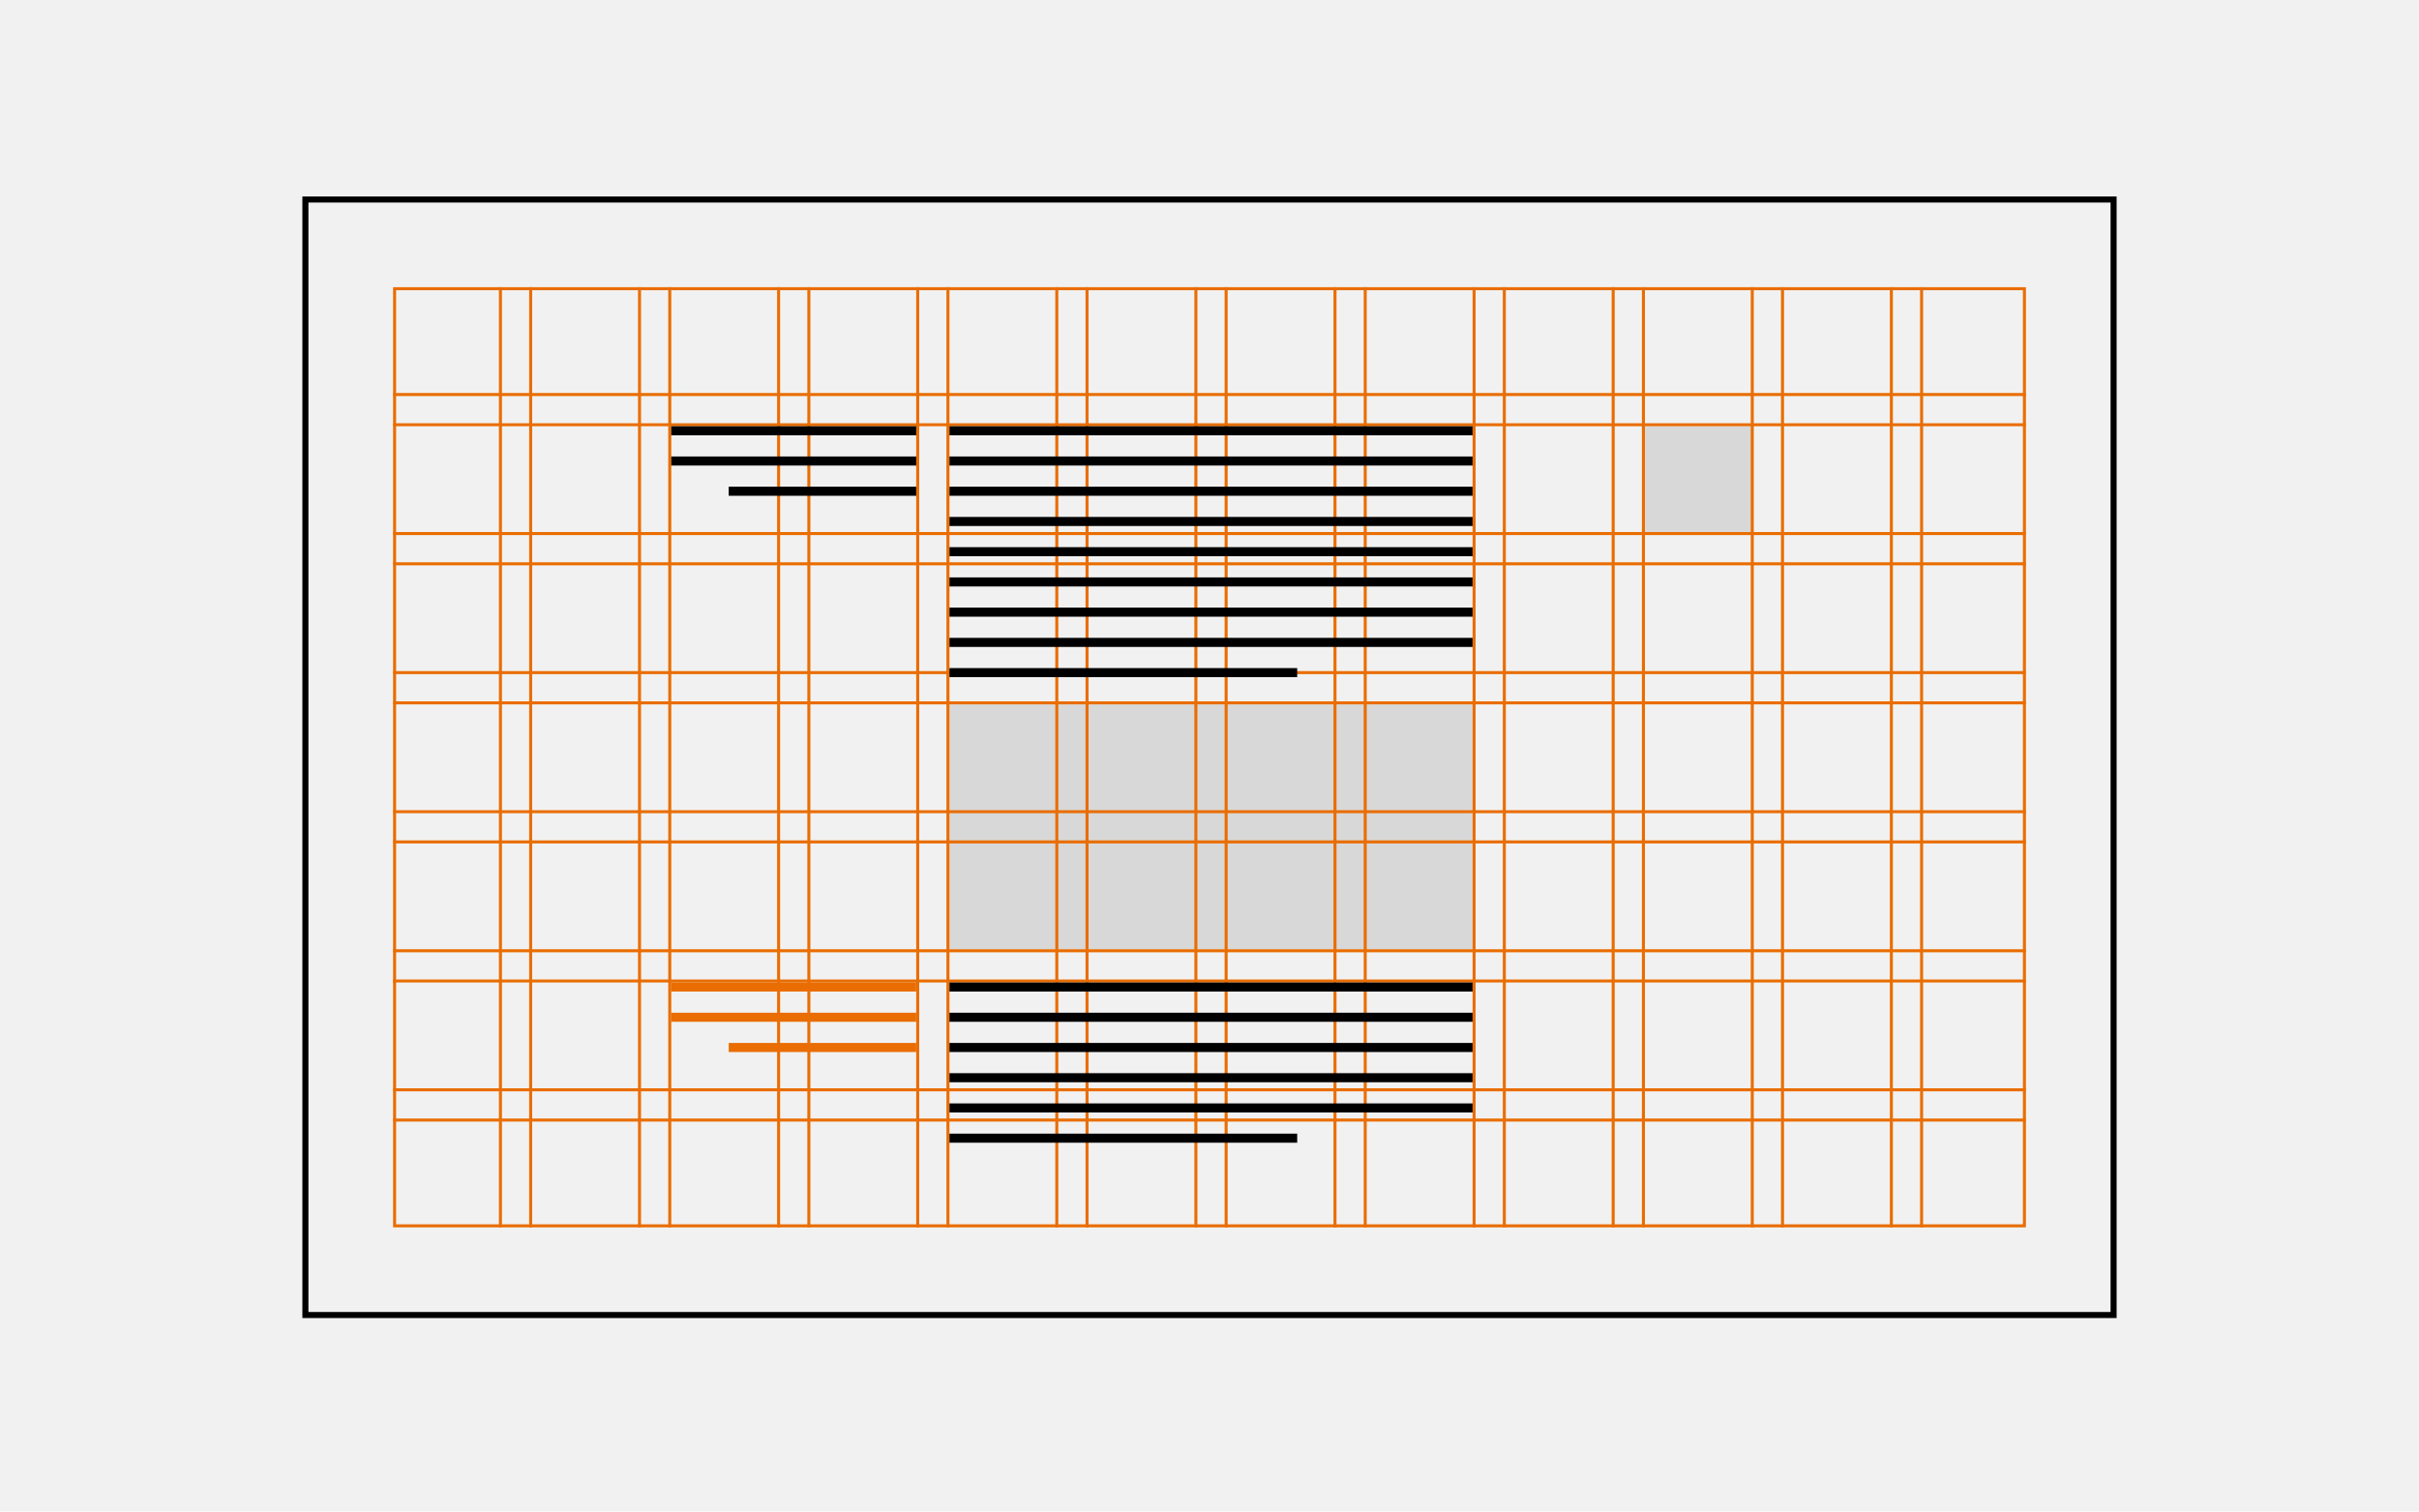
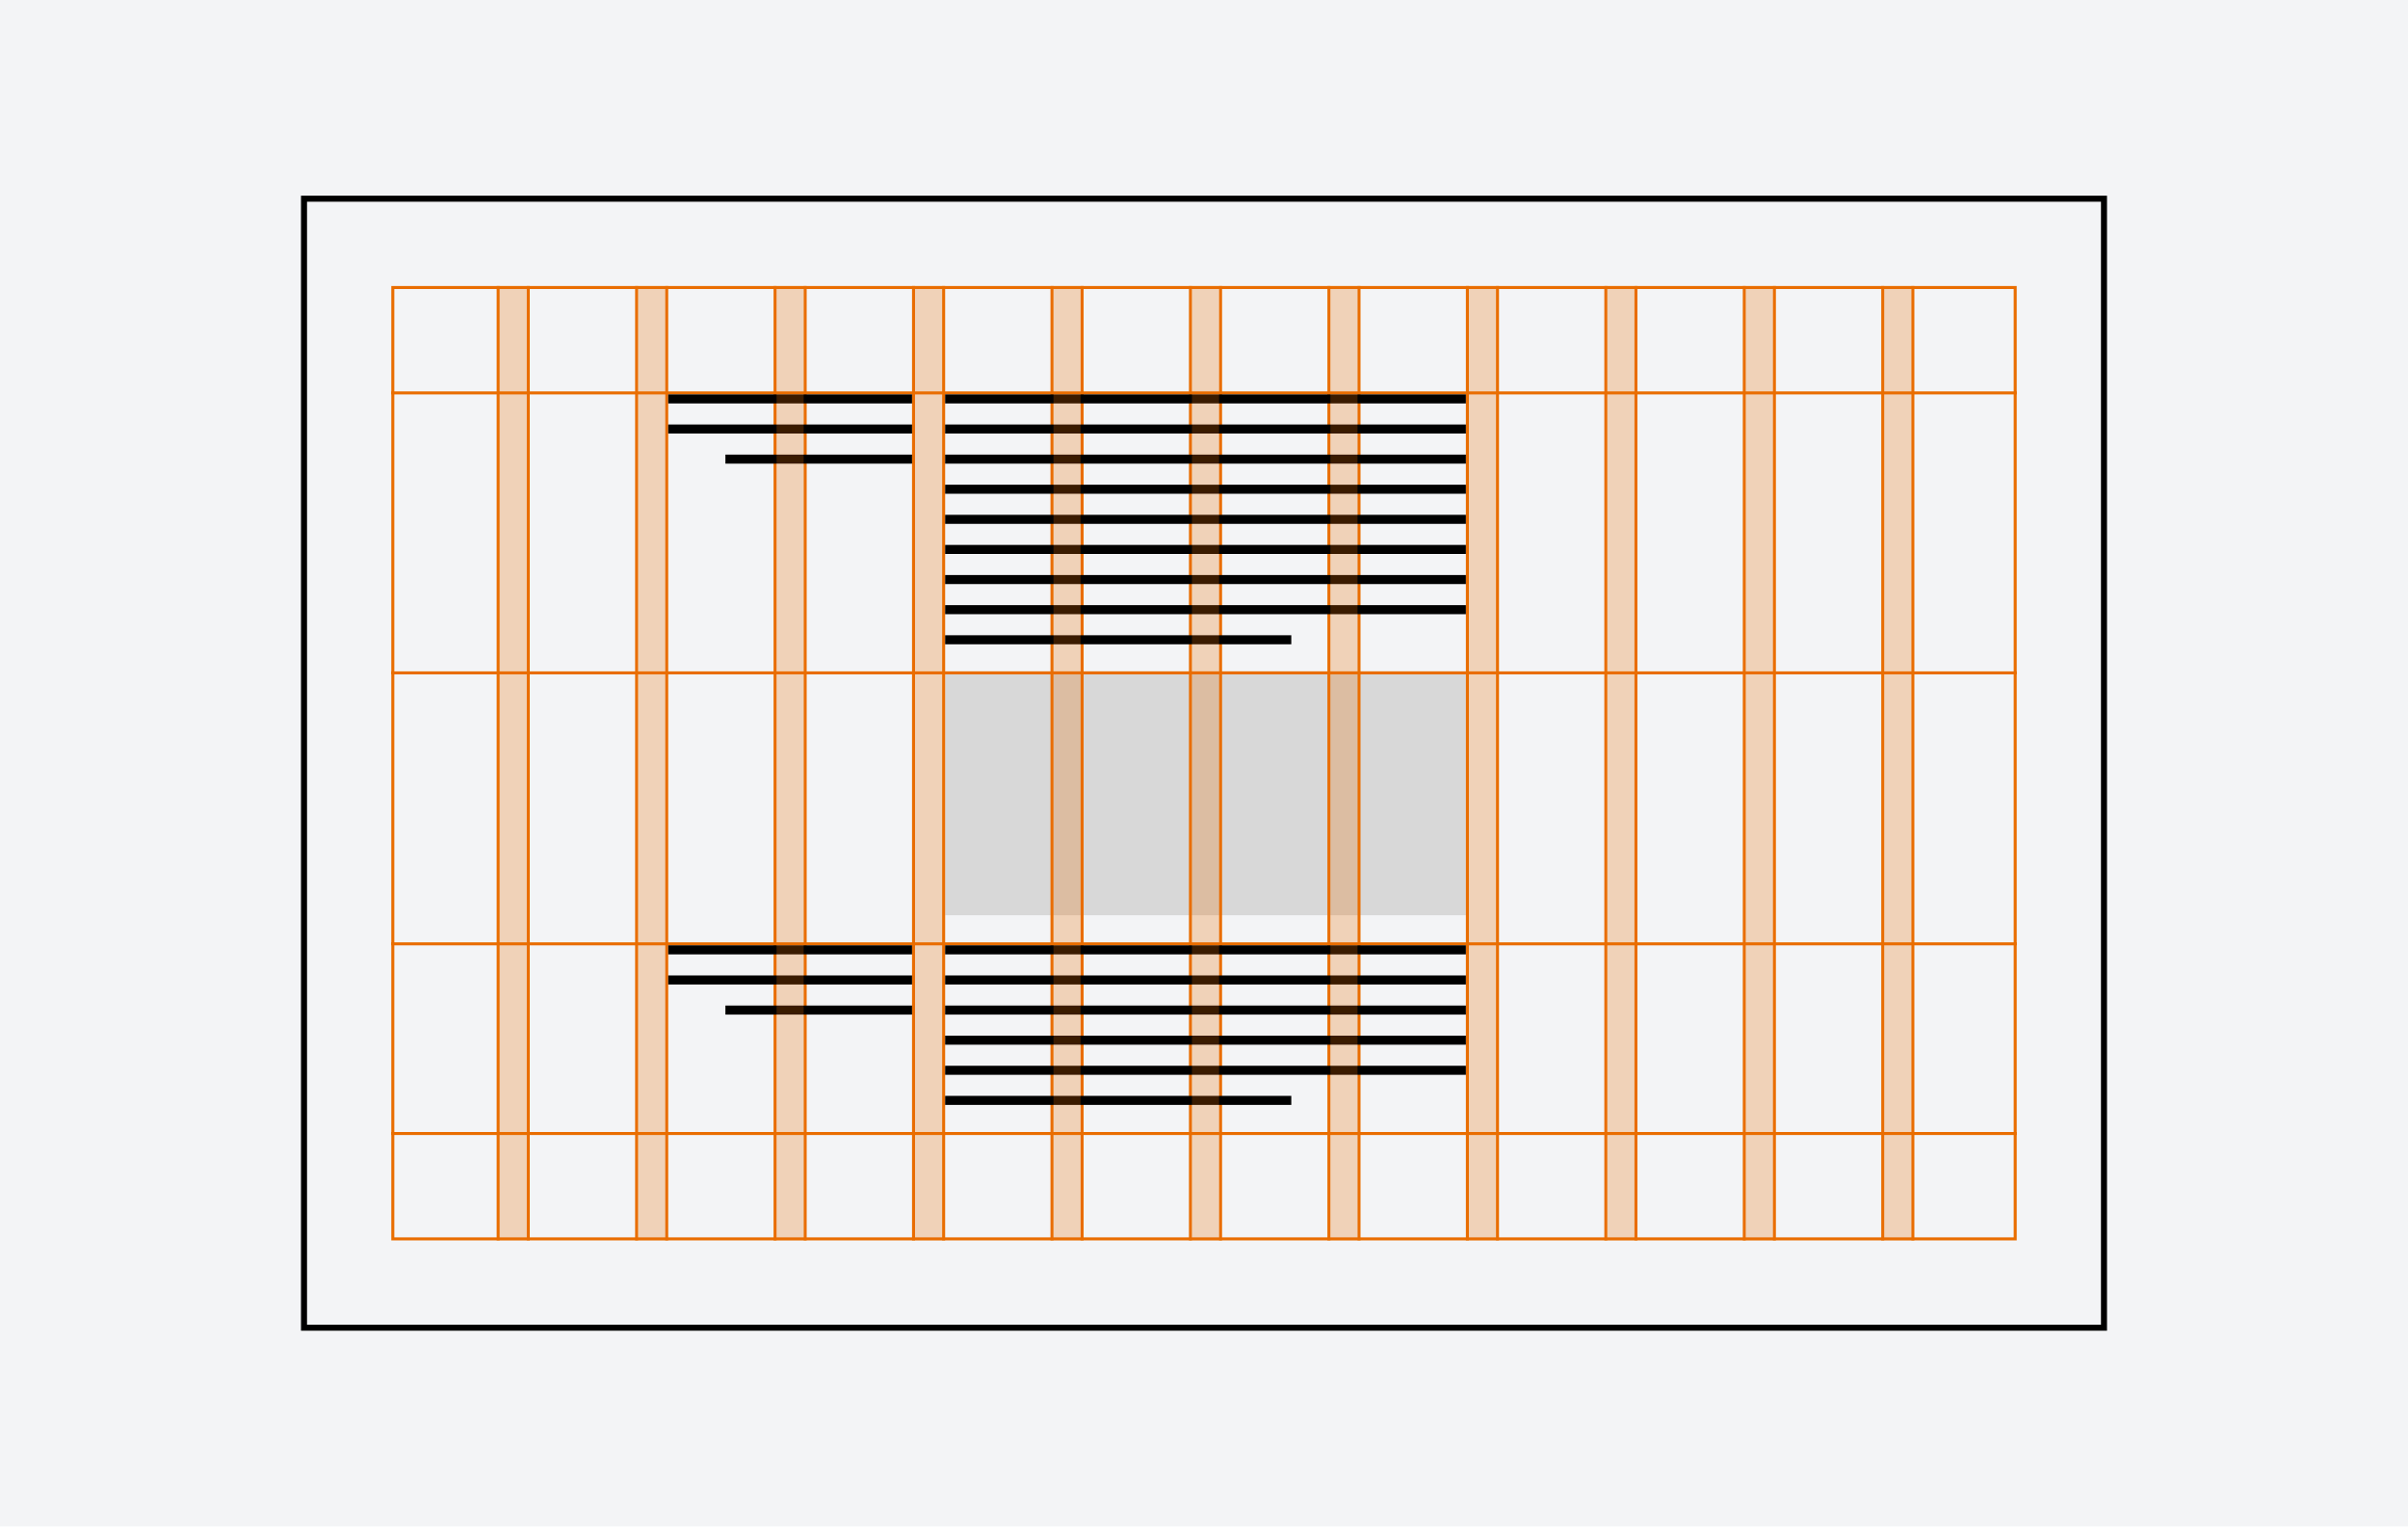
- <svg xmlns="http://www.w3.org/2000/svg" height="500" viewBox="0 0 800 500" width="800">
-   <g fill="none" fill-rule="evenodd">
-     <path d="m0 0h800v500h-800z" fill="#f1f1f1" />
-     <path d="m314 233h173v81h-173z" fill="#d8d8d8" />
-     <path d="m543.333 141h36v35h-36z" fill="#d8d8d8" />
-     <g stroke="#e96d00" transform="translate(130 95)">
-       <path d="m.5.5h539v310h-539z" />
-       <path d="m270-269.5v540" transform="matrix(0 -1 1 0 269.5 305.5)" />
-       <path d="m270-259.5v540" transform="matrix(0 -1 1 0 259.5 315.5)" />
-       <path d="m270-269.5v540" transform="matrix(0 -1 1 0 269.5 351.5)" />
-       <path d="m270-259.5v540" transform="matrix(0 -1 1 0 259.5 361.5)" />
-       <path d="m270-269.5v540" transform="matrix(0 -1 1 0 269.5 397.5)" />
-       <path d="m270-259.5v540" transform="matrix(0 -1 1 0 259.5 407.5)" />
-       <path d="m270-269.5v540" transform="matrix(0 -1 1 0 269.5 443.5)" />
-       <path d="m270-259.5v540" transform="matrix(0 -1 1 0 259.5 453.5)" />
-       <path d="m270-269.5v540" transform="matrix(0 -1 1 0 269.5 489.5)" />
-       <path d="m270-259.5v540" transform="matrix(0 -1 1 0 259.5 499.5)" />
-       <path d="m270-269.5v540" transform="matrix(0 -1 1 0 269.5 535.5)" />
-       <path d="m270-259.5v540" transform="matrix(0 -1 1 0 259.5 545.5)" />
-       <path d="m155.5-155v311" transform="matrix(-1 0 0 -1 191 156)" />
-       <path d="m155.5-145v311" transform="matrix(-1 0 0 -1 201 166)" />
-       <path d="m155.5-155v311" transform="matrix(-1 0 0 -1 237 156)" />
-       <path d="m155.5-145v311" transform="matrix(-1 0 0 -1 247 166)" />
-       <path d="m155.5-155v311" transform="matrix(-1 0 0 -1 283 156)" />
-       <path d="m155.5-145v311" transform="matrix(-1 0 0 -1 293 166)" />
-       <path d="m155.5-155v311" transform="matrix(-1 0 0 -1 329 156)" />
-       <path d="m155.5-145v311" transform="matrix(-1 0 0 -1 339 166)" />
-       <path d="m155.5-155v311" transform="matrix(-1 0 0 -1 375 156)" />
-       <path d="m155.5-145v311" transform="matrix(-1 0 0 -1 385 166)" />
-       <path d="m155.5-155v311" transform="matrix(-1 0 0 -1 421 156)" />
-       <path d="m155.5-145v311" transform="matrix(-1 0 0 -1 431 166)" />
-       <path d="m155.5-155v311" transform="matrix(-1 0 0 -1 467 156)" />
-       <path d="m155.5-145v311" transform="matrix(-1 0 0 -1 477 166)" />
-       <path d="m155.5-155v311" transform="matrix(-1 0 0 -1 513 156)" />
-       <path d="m155.5-145v311" transform="matrix(-1 0 0 -1 523 166)" />
-       <path d="m155.5-155v311" transform="matrix(-1 0 0 -1 559 156)" />
-       <path d="m155.5-145v311" transform="matrix(-1 0 0 -1 569 166)" />
-       <path d="m155.5-155v311" transform="matrix(-1 0 0 -1 605 156)" />
-       <path d="m155.5-145v311" transform="matrix(-1 0 0 -1 615 166)" />
-       <path d="m155.5-155v311" transform="matrix(-1 0 0 -1 651 156)" />
-       <path d="m155.5-145v311" transform="matrix(-1 0 0 -1 661 166)" />
+ <svg xmlns="http://www.w3.org/2000/svg" width="800px" height="507px" viewBox="0 0 800 507" version="1.1">
+   <g id="css-grid-layout" stroke="none" stroke-width="1" fill="none" fill-rule="evenodd">
+     <rect fill="#F3F4F6" x="0" y="0" width="800" height="507" />
+     <rect id="Rectangle" fill="#D8D8D8" x="314" y="223" width="173" height="81" />
+     <rect id="Rectangle" stroke="#E96D00" x="130.5" y="95.5" width="539" height="316" />
+     <line x1="400" y1="-139.5" x2="400" y2="400.5" id="Line" stroke="#E96D00" transform="translate(400, 130.5) rotate(-90) translate(-400, -130.5) " />
+     <line x1="400" y1="-46.5" x2="400" y2="493.5" id="Line" stroke="#E96D00" transform="translate(400, 223.5) rotate(-90) translate(-400, -223.5) " />
+     <line x1="400" y1="43.5" x2="400" y2="583.5" id="Line-Copy" stroke="#E96D00" transform="translate(400, 313.5) rotate(-90) translate(-400, -313.5) " />
+     <line x1="400" y1="106.5" x2="400" y2="646.5" id="Line-Copy" stroke="#E96D00" transform="translate(400, 376.5) rotate(-90) translate(-400, -376.5) " />
+     <g id="Group-Copy-7" transform="translate(170.5, 253.5) rotate(-90) translate(-170.5, -253.5) translate(12, 248)" stroke="#E96D00">
+       <line x1="158.5" y1="-158" x2="158.5" y2="159" id="Line" transform="translate(158.5, 0.5) rotate(-90) translate(-158.5, -0.5) " />
+       <line x1="158.5" y1="-148" x2="158.5" y2="169" id="Line-Copy" transform="translate(158.5, 10.5) rotate(-90) translate(-158.5, -10.5) " />
    </g>
-     <path d="m101 66h598v369h-598z" stroke="#000" stroke-width="2" />
-     <path d="m314 141h173v3h-173z" fill="#000" />
-     <path d="m222 141h81v3h-81z" fill="#000" />
-     <path d="m222 151h81v3h-81z" fill="#000" />
-     <path d="m241 161h62v3h-62z" fill="#000" />
-     <path d="m222 325h81v3h-81z" fill="#e96d00" />
-     <path d="m222 335h81v3h-81z" fill="#e96d00" />
-     <path d="m241 345h62v3h-62z" fill="#e96d00" />
-     <g fill="#000">
-       <path d="m314 151h173v3h-173z" />
-       <path d="m314 161h173v3h-173z" />
-       <path d="m314 171h173v3h-173z" />
-       <path d="m314 181h173v3h-173z" />
-       <path d="m314 191h173v3h-173z" />
-       <path d="m314 201h173v3h-173z" />
-       <path d="m314 211h173v3h-173z" />
-       <path d="m314 221h115v3h-115z" />
-       <g>
-         <path d="m314 325h173v3h-173z" />
-         <path d="m314 335h173v3h-173z" />
-         <path d="m314 345h173v3h-173z" />
-         <path d="m314 355h173v3h-173z" />
-         <path d="m314 365h173v3h-173z" />
-         <path d="m314 375h115v3h-115z" />
-       </g>
+     <g id="Group-Copy-8" transform="translate(216.5, 253.5) rotate(-90) translate(-216.5, -253.5) translate(58, 248)" stroke="#E96D00">
+       <line x1="158.5" y1="-158" x2="158.5" y2="159" id="Line" transform="translate(158.5, 0.5) rotate(-90) translate(-158.5, -0.5) " />
+       <line x1="158.5" y1="-148" x2="158.5" y2="169" id="Line-Copy" transform="translate(158.5, 10.5) rotate(-90) translate(-158.5, -10.5) " />
+     </g>
+     <g id="Group-Copy-9" transform="translate(262.5, 253.5) rotate(-90) translate(-262.5, -253.5) translate(104, 248)" stroke="#E96D00">
+       <line x1="158.5" y1="-158" x2="158.5" y2="159" id="Line" transform="translate(158.5, 0.5) rotate(-90) translate(-158.5, -0.5) " />
+       <line x1="158.5" y1="-148" x2="158.5" y2="169" id="Line-Copy" transform="translate(158.5, 10.5) rotate(-90) translate(-158.5, -10.5) " />
+     </g>
+     <g id="Group-Copy-10" transform="translate(308.5, 253.5) rotate(-90) translate(-308.5, -253.5) translate(150, 248)" stroke="#E96D00">
+       <line x1="158.5" y1="-158" x2="158.5" y2="159" id="Line" transform="translate(158.5, 0.5) rotate(-90) translate(-158.5, -0.5) " />
+       <line x1="158.5" y1="-148" x2="158.5" y2="169" id="Line-Copy" transform="translate(158.5, 10.5) rotate(-90) translate(-158.5, -10.5) " />
+     </g>
+     <g id="Group-Copy-11" transform="translate(354.5, 253.5) rotate(-90) translate(-354.5, -253.5) translate(196, 248)" stroke="#E96D00">
+       <line x1="158.5" y1="-158" x2="158.5" y2="159" id="Line" transform="translate(158.5, 0.5) rotate(-90) translate(-158.5, -0.5) " />
+       <line x1="158.5" y1="-148" x2="158.5" y2="169" id="Line-Copy" transform="translate(158.5, 10.5) rotate(-90) translate(-158.5, -10.5) " />
+     </g>
+     <g id="Group-Copy-12" transform="translate(400.5, 253.5) rotate(-90) translate(-400.5, -253.5) translate(242, 248)" stroke="#E96D00">
+       <line x1="158.5" y1="-158" x2="158.5" y2="159" id="Line" transform="translate(158.5, 0.5) rotate(-90) translate(-158.5, -0.5) " />
+       <line x1="158.5" y1="-148" x2="158.5" y2="169" id="Line-Copy" transform="translate(158.5, 10.5) rotate(-90) translate(-158.5, -10.5) " />
+     </g>
+     <g id="Group-Copy-13" transform="translate(446.5, 253.5) rotate(-90) translate(-446.5, -253.5) translate(288, 248)" stroke="#E96D00">
+       <line x1="158.5" y1="-158" x2="158.5" y2="159" id="Line" transform="translate(158.5, 0.5) rotate(-90) translate(-158.5, -0.5) " />
+       <line x1="158.5" y1="-148" x2="158.5" y2="169" id="Line-Copy" transform="translate(158.5, 10.5) rotate(-90) translate(-158.5, -10.5) " />
+     </g>
+     <g id="Group-Copy-14" transform="translate(492.5, 253.5) rotate(-90) translate(-492.5, -253.5) translate(334, 248)" stroke="#E96D00">
+       <line x1="158.5" y1="-158" x2="158.5" y2="159" id="Line" transform="translate(158.5, 0.5) rotate(-90) translate(-158.5, -0.5) " />
+       <line x1="158.5" y1="-148" x2="158.5" y2="169" id="Line-Copy" transform="translate(158.5, 10.5) rotate(-90) translate(-158.5, -10.5) " />
+     </g>
+     <g id="Group-Copy-15" transform="translate(538.5, 253.5) rotate(-90) translate(-538.5, -253.5) translate(380, 248)" stroke="#E96D00">
+       <line x1="158.5" y1="-158" x2="158.5" y2="159" id="Line" transform="translate(158.5, 0.5) rotate(-90) translate(-158.5, -0.5) " />
+       <line x1="158.5" y1="-148" x2="158.5" y2="169" id="Line-Copy" transform="translate(158.5, 10.5) rotate(-90) translate(-158.5, -10.5) " />
+     </g>
+     <g id="Group-Copy-16" transform="translate(584.5, 253.5) rotate(-90) translate(-584.5, -253.5) translate(426, 248)" stroke="#E96D00">
+       <line x1="158.5" y1="-158" x2="158.5" y2="159" id="Line" transform="translate(158.5, 0.5) rotate(-90) translate(-158.5, -0.5) " />
+       <line x1="158.5" y1="-148" x2="158.5" y2="169" id="Line-Copy" transform="translate(158.5, 10.5) rotate(-90) translate(-158.5, -10.5) " />
+     </g>
+     <g id="Group-Copy-17" transform="translate(630.5, 253.5) rotate(-90) translate(-630.5, -253.5) translate(472, 248)" stroke="#E96D00">
+       <line x1="158.5" y1="-158" x2="158.5" y2="159" id="Line" transform="translate(158.5, 0.5) rotate(-90) translate(-158.5, -0.5) " />
+       <line x1="158.5" y1="-148" x2="158.5" y2="169" id="Line-Copy" transform="translate(158.5, 10.5) rotate(-90) translate(-158.5, -10.5) " />
+     </g>
+     <rect id="Rectangle" stroke="#000000" stroke-width="2" x="101" y="66" width="598" height="375" />
+     <g id="Group-3" transform="translate(314, 131)" fill="#000000">
+       <rect id="Rectangle" x="0" y="0" width="173" height="3" />
+       <rect id="Rectangle" x="0" y="10" width="173" height="3" />
+       <rect id="Rectangle" x="0" y="20" width="173" height="3" />
+       <rect id="Rectangle" x="0" y="30" width="173" height="3" />
+       <rect id="Rectangle" x="0" y="40" width="173" height="3" />
+       <rect id="Rectangle" x="0" y="50" width="173" height="3" />
+       <rect id="Rectangle-Copy" x="0" y="60" width="173" height="3" />
+       <rect id="Rectangle-Copy-2" x="0" y="70" width="173" height="3" />
+       <rect id="Rectangle" x="0" y="80" width="115" height="3" />
+     </g>
+     <g id="Group-4" transform="translate(222, 131)" fill="#000000">
+       <rect id="Rectangle" x="0" y="0" width="81" height="3" />
+       <rect id="Rectangle" x="0" y="10" width="81" height="3" />
+       <rect id="Rectangle" x="19" y="20" width="62" height="3" />
+     </g>
+     <g id="Group-2" transform="translate(222, 314)" fill="#000000">
+       <rect id="Rectangle" x="0" y="0" width="81" height="3" />
+       <rect id="Rectangle" x="0" y="10" width="81" height="3" />
+       <rect id="Rectangle" x="19" y="20" width="62" height="3" />
+     </g>
+     <g id="Group-Copy-6" transform="translate(314, 314)" fill="#000000">
+       <rect id="Rectangle" x="0" y="0" width="173" height="3" />
+       <rect id="Rectangle" x="0" y="10" width="173" height="3" />
+       <rect id="Rectangle" x="0" y="20" width="173" height="3" />
+       <rect id="Rectangle" x="0" y="30" width="173" height="3" />
+       <rect id="Rectangle" x="0" y="40" width="173" height="3" />
+       <rect id="Rectangle" x="0" y="50" width="115" height="3" />
+     </g>
+     <g id="Group-5" transform="translate(166, 95)" fill="#E96D00" opacity="0.25">
+       <rect id="Rectangle" style="mix-blend-mode: multiply;" x="0" y="0" width="9" height="317" />
+       <rect id="Rectangle-Copy-3" style="mix-blend-mode: multiply;" x="46" y="0" width="9" height="317" />
+       <rect id="Rectangle-Copy-4" style="mix-blend-mode: multiply;" x="92" y="0" width="9" height="317" />
+       <rect id="Rectangle-Copy-5" style="mix-blend-mode: multiply;" x="138" y="0" width="9" height="317" />
+       <rect id="Rectangle-Copy-6" style="mix-blend-mode: multiply;" x="184" y="0" width="9" height="317" />
+       <rect id="Rectangle-Copy-7" style="mix-blend-mode: multiply;" x="230" y="0" width="9" height="317" />
+       <rect id="Rectangle-Copy-8" style="mix-blend-mode: multiply;" x="276" y="0" width="9" height="317" />
+       <rect id="Rectangle-Copy-9" style="mix-blend-mode: multiply;" x="322" y="0" width="9" height="317" />
+       <rect id="Rectangle-Copy-10" style="mix-blend-mode: multiply;" x="368" y="0" width="9" height="317" />
+       <rect id="Rectangle-Copy-11" style="mix-blend-mode: multiply;" x="414" y="0" width="9" height="317" />
+       <rect id="Rectangle-Copy-12" style="mix-blend-mode: multiply;" x="460" y="0" width="9" height="317" />
    </g>
  </g>
</svg>
